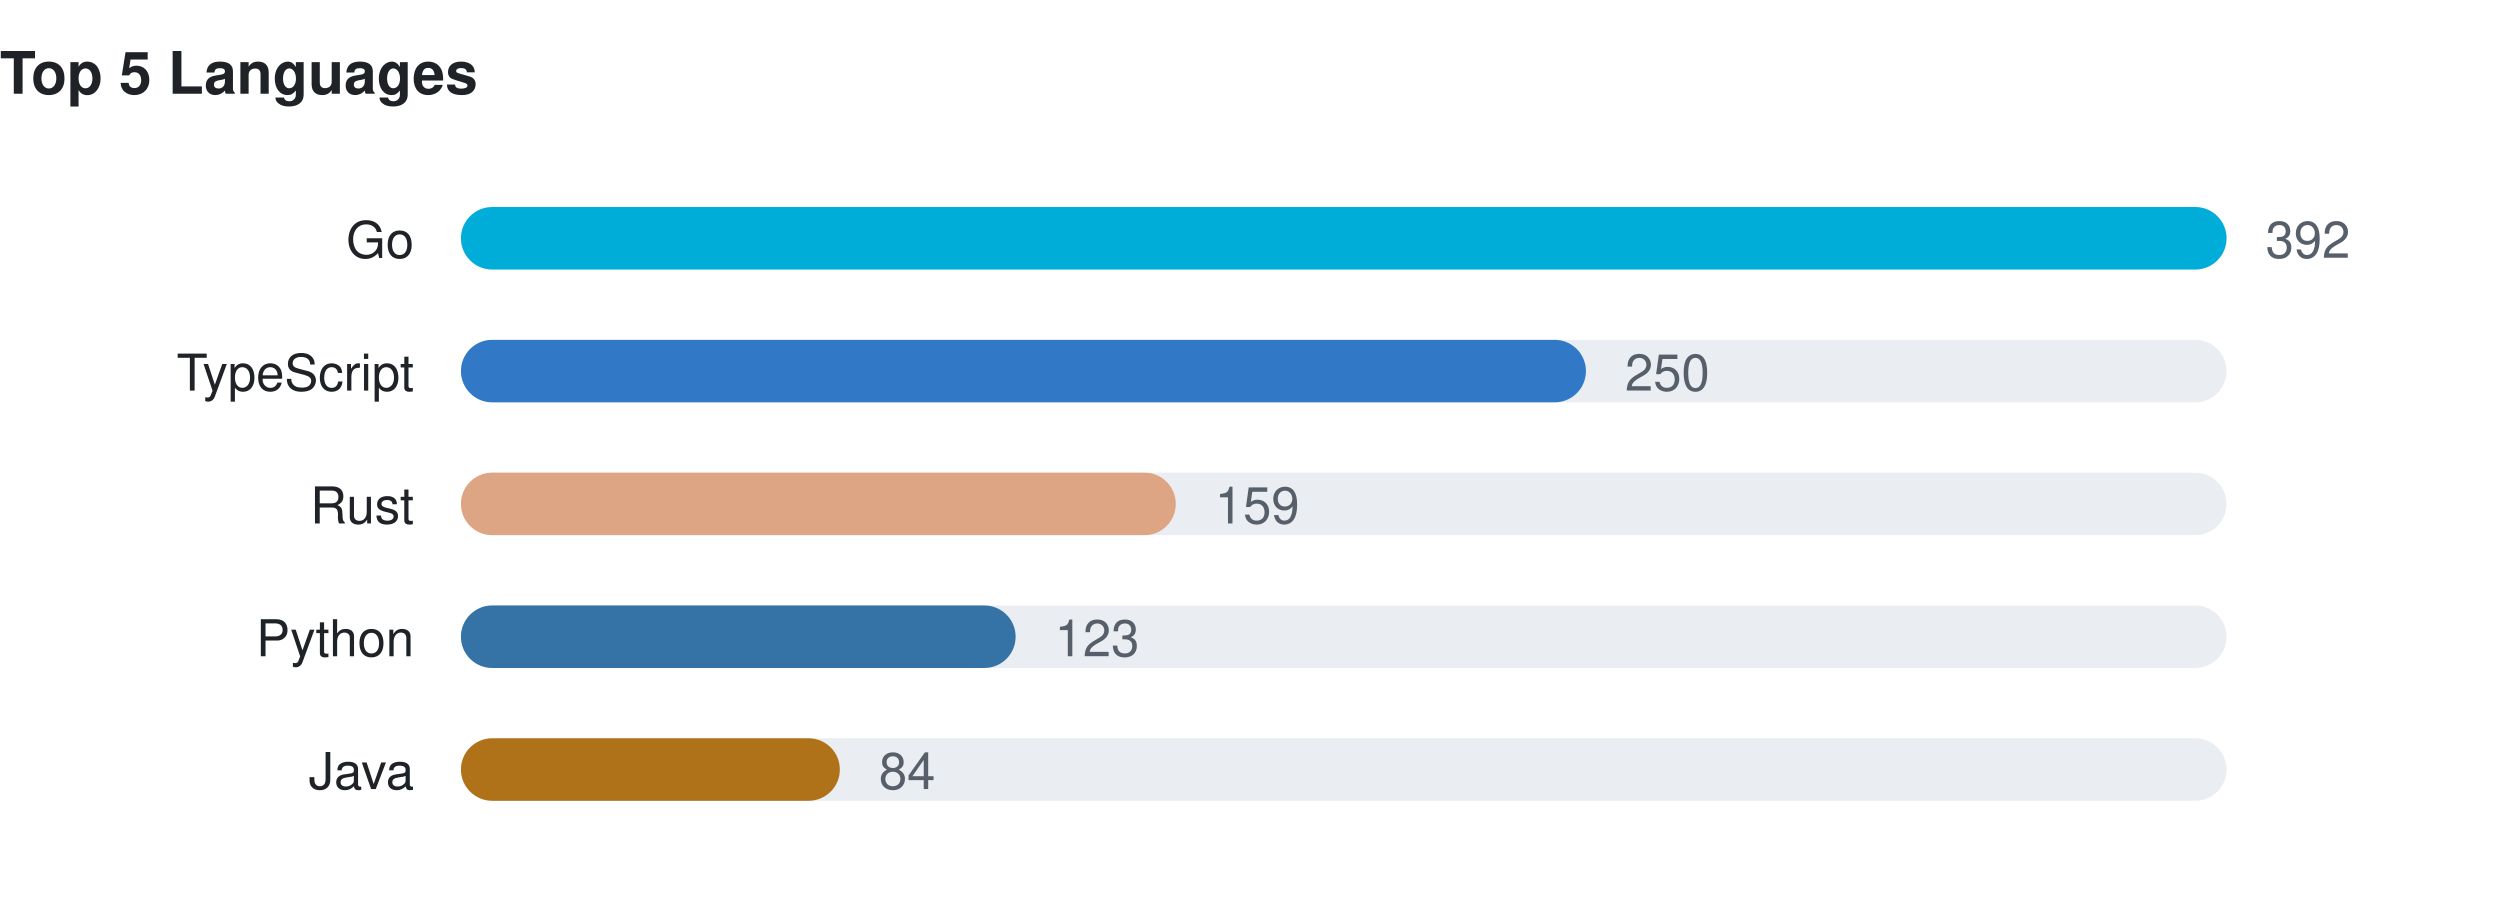
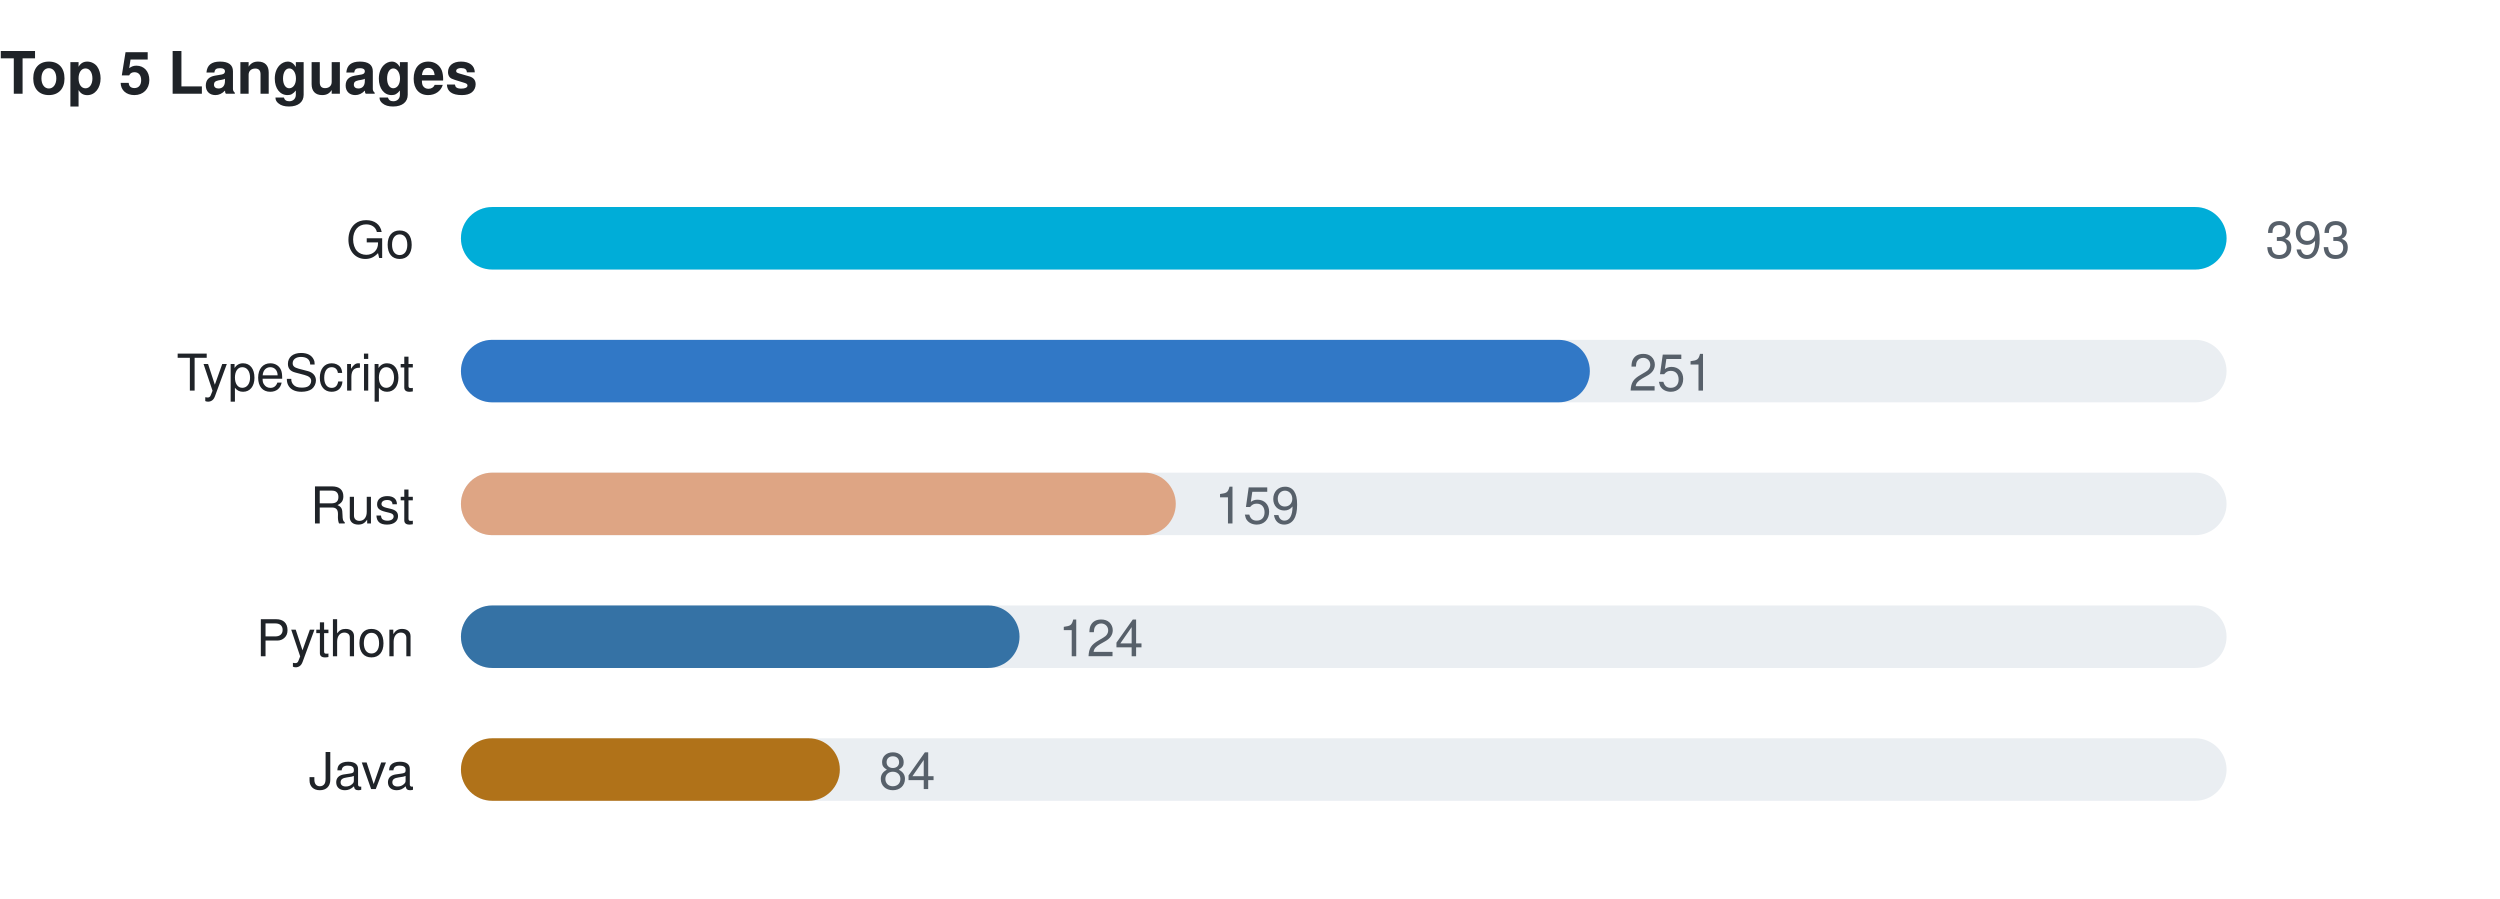
- <svg xmlns="http://www.w3.org/2000/svg" width="640" height="230" viewBox="0 0 640 230" role="img" aria-label="Top languages by solved problems: Go 392, TypeScript 250, Rust 159, Python 123, Java 84">
+ <svg xmlns="http://www.w3.org/2000/svg" width="640" height="230" viewBox="0 0 640 230" role="img" aria-label="Top languages by solved problems: Go 393, TypeScript 251, Rust 159, Python 124, Java 84">
  <style>
    text { font-family: -apple-system, BlinkMacSystemFont, "Segoe UI", Helvetica, Arial, sans-serif; }
    .title { font-size: 15px; font-weight: 600; fill: #1f2328; }
    .label { font-size: 13px; fill: #1f2328; }
    .count { font-size: 13px; fill: #57606a; }
    .track { fill: #eaeef2; }
    @media (prefers-color-scheme: dark) {
      .title { fill: #e6edf3; }
      .label { fill: #e6edf3; }
      .count { fill: #8b949e; }
      .track { fill: #30363d; }
    }
  </style>
  <text x="0" y="24" class="title">Top 5 Languages</text>
  <g transform="translate(0,44)">
    <text x="106" y="22.0" text-anchor="end" class="label">Go</text>
    <rect x="118" y="9.0" width="452" height="16" rx="8" class="track" />
    <rect x="118" y="9.0" width="452" height="16" rx="8" fill="#00ADD8" />
-     <text x="580" y="22.0" class="count">392</text>
+     <text x="580" y="22.0" class="count">393</text>
  </g>
  <g transform="translate(0,78)">
    <text x="106" y="22.0" text-anchor="end" class="label">TypeScript</text>
    <rect x="118" y="9.0" width="452" height="16" rx="8" class="track" />
-     <rect x="118" y="9.0" width="288" height="16" rx="8" fill="#3178C6" />
-     <text x="416" y="22.0" class="count">250</text>
+     <rect x="118" y="9.0" width="289" height="16" rx="8" fill="#3178C6" />
+     <text x="417" y="22.0" class="count">251</text>
  </g>
  <g transform="translate(0,112)">
    <text x="106" y="22.0" text-anchor="end" class="label">Rust</text>
    <rect x="118" y="9.0" width="452" height="16" rx="8" class="track" />
    <rect x="118" y="9.0" width="183" height="16" rx="8" fill="#DEA584" />
    <text x="311" y="22.0" class="count">159</text>
  </g>
  <g transform="translate(0,146)">
    <text x="106" y="22.0" text-anchor="end" class="label">Python</text>
    <rect x="118" y="9.0" width="452" height="16" rx="8" class="track" />
-     <rect x="118" y="9.0" width="142" height="16" rx="8" fill="#3572A5" />
-     <text x="270" y="22.0" class="count">123</text>
+     <rect x="118" y="9.0" width="143" height="16" rx="8" fill="#3572A5" />
+     <text x="271" y="22.0" class="count">124</text>
  </g>
  <g transform="translate(0,180)">
    <text x="106" y="22.0" text-anchor="end" class="label">Java</text>
    <rect x="118" y="9.0" width="452" height="16" rx="8" class="track" />
    <rect x="118" y="9.0" width="97" height="16" rx="8" fill="#B07219" />
    <text x="225" y="22.0" class="count">84</text>
  </g>
</svg>
